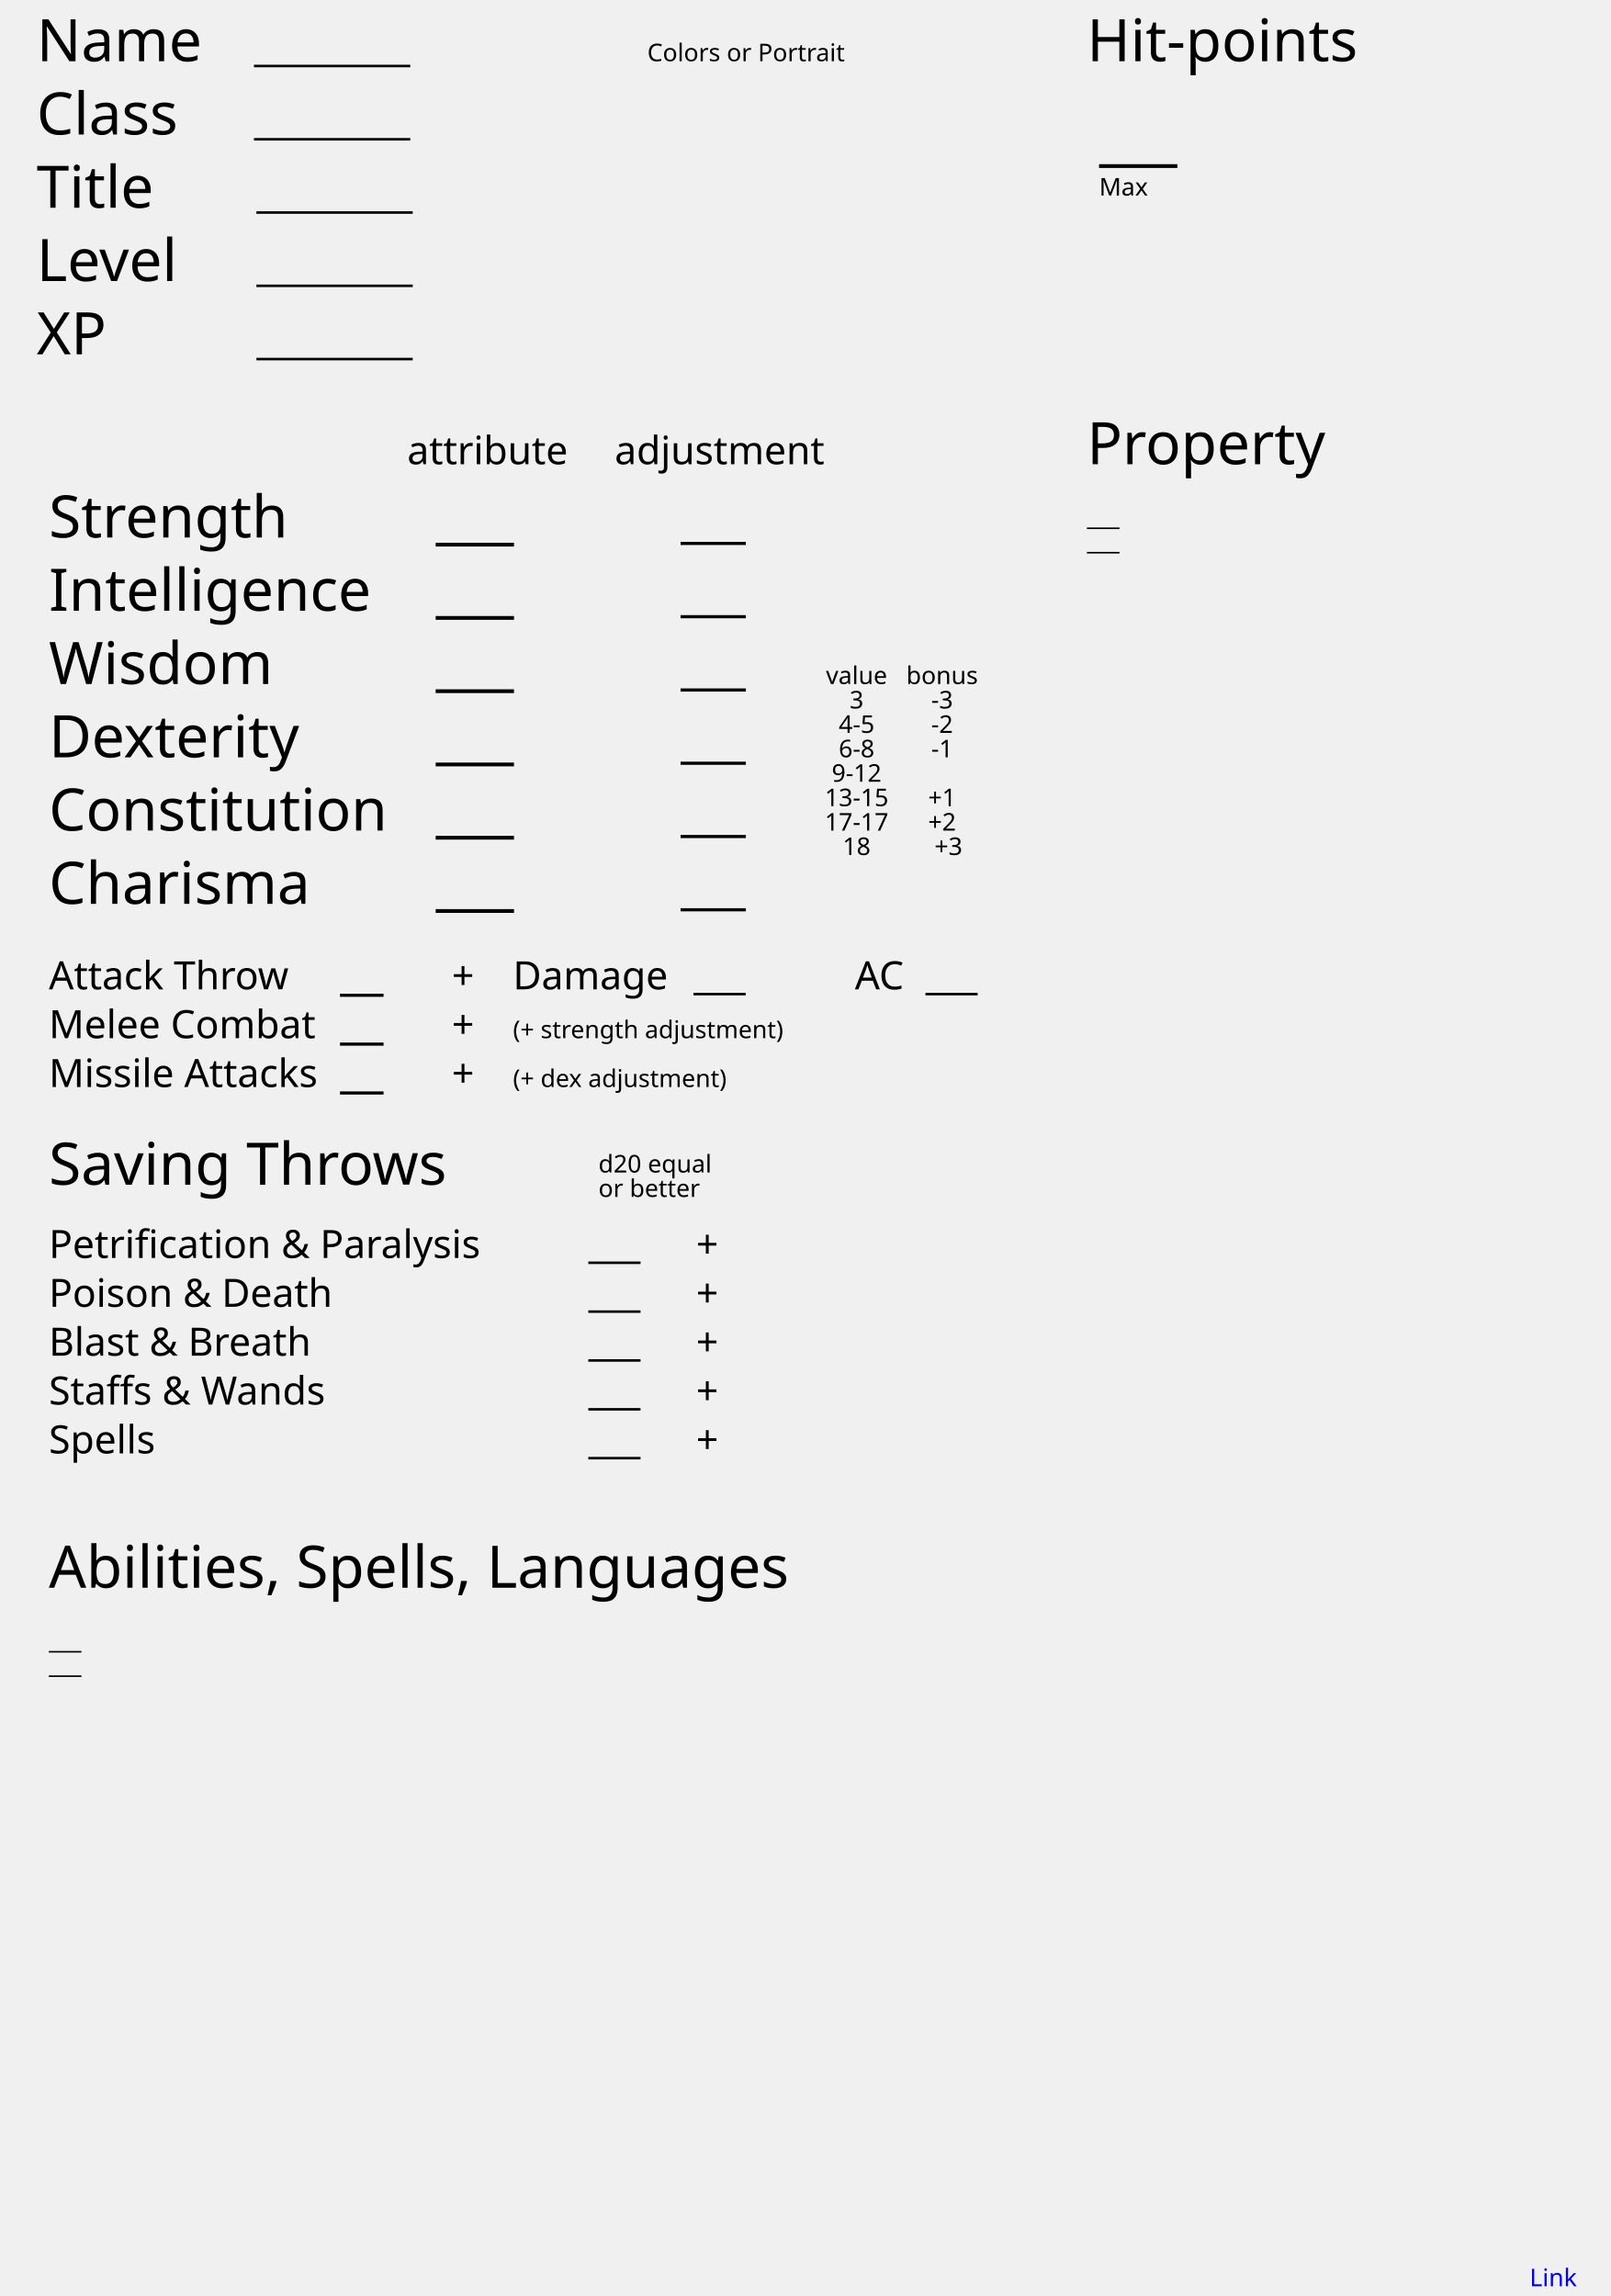
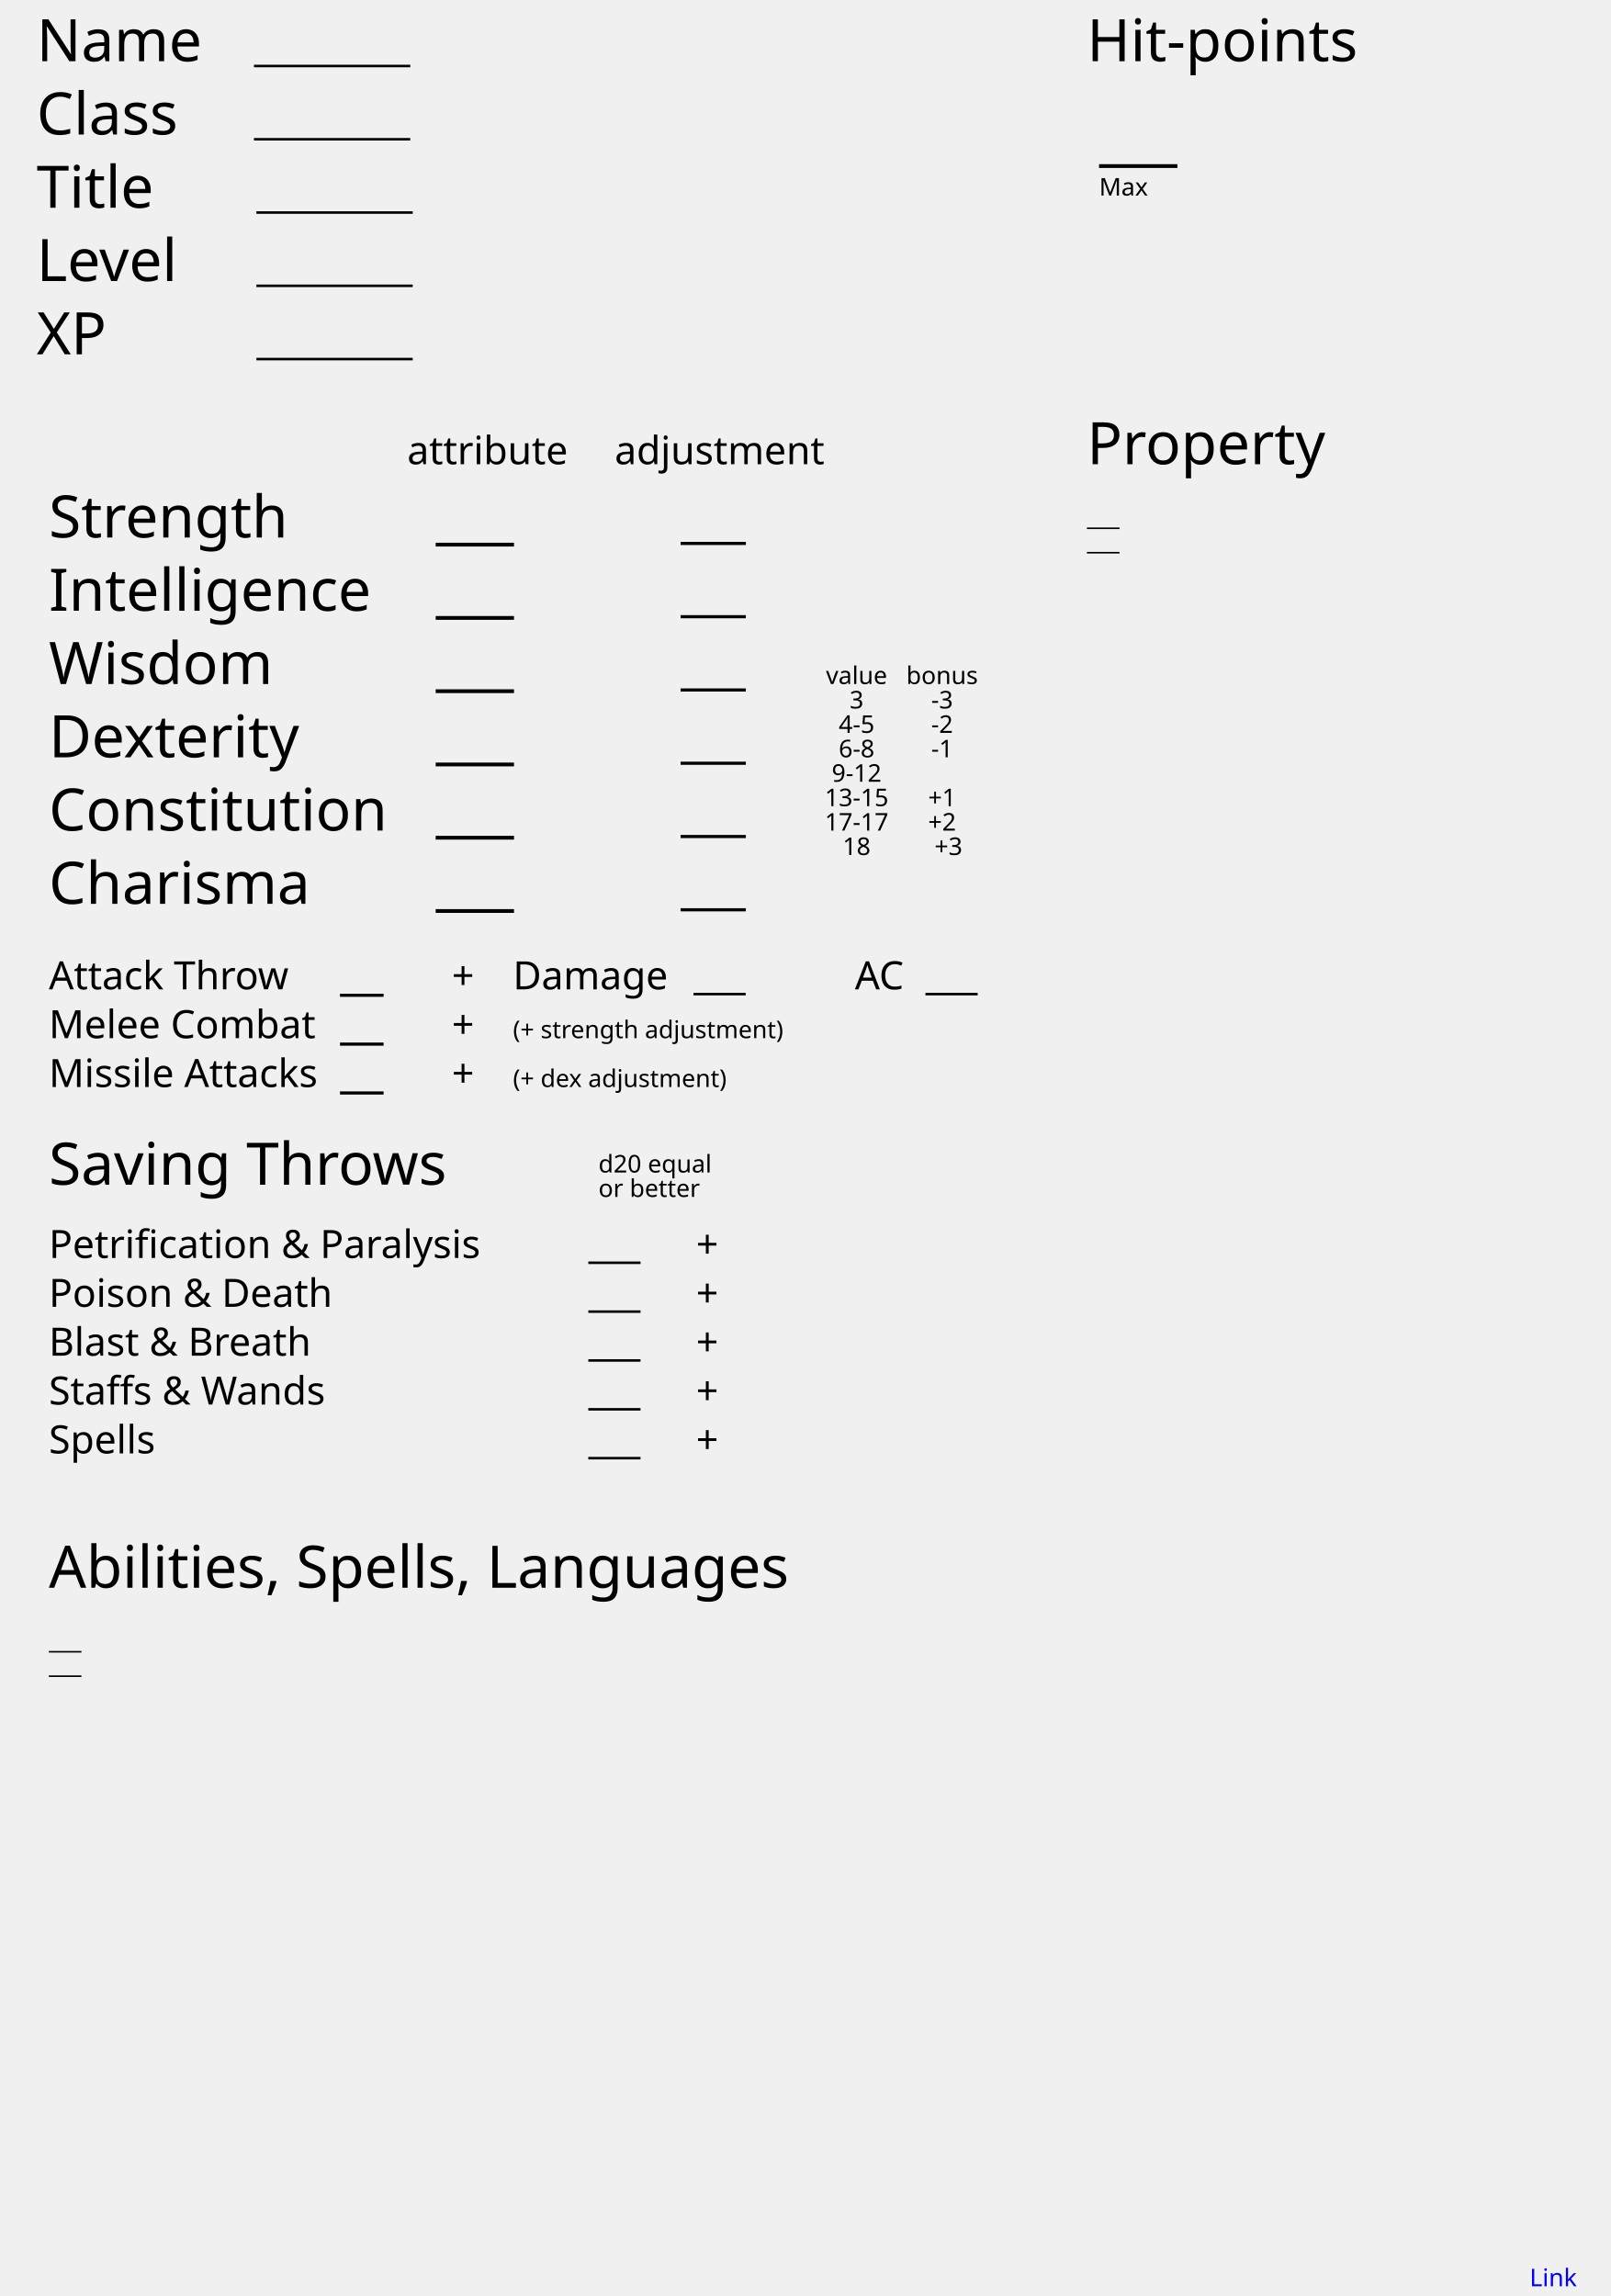
<svg xmlns="http://www.w3.org/2000/svg" xmlns:xlink="http://www.w3.org/1999/xlink" width="659.333" height="940.067" id="svg2" version="1.1">
  <style type="text/css" id="style3313">
      @media print {
        #link {
          display: none;
        }
      }
      @media screen {
        a {
          fill: #0000ff;
        }
        svg {
          background: #ffffff;
        }
      }
      @font-face {
          font-family: 'Purisa';
          src: url('/Purisa.eot'); /* For IE */
          src: local('Purisa'),
               url('/Purisa.ttf') format('truetype');
      }
  </style>
  <defs id="defs4">
    <marker orient="auto" refY="0" refX="0" id="EmptyTriangleOutL" style="overflow:visible">
      <path id="path15870" d="m 5.77,0 -8.65,5 0,-10 8.65,5 z" style="fill:#ffffff;fill-rule:evenodd;stroke:#000000;stroke-width:1pt" transform="matrix(0.8,0,0,0.8,-4.8,0)" />
    </marker>
    <marker orient="auto" refY="0" refX="0" id="TriangleOutM" style="overflow:visible">
      <path id="path15855" d="m 5.77,0 -8.65,5 0,-10 8.65,5 z" style="fill-rule:evenodd;stroke:#000000;stroke-width:1pt" transform="scale(0.4,0.4)" />
    </marker>
    <marker orient="auto" refY="0" refX="0" id="Arrow2Mend" style="overflow:visible">
      <path id="path15737" style="fill-rule:evenodd;stroke-width:0.625;stroke-linejoin:round" d="M 8.719,4.034 -2.207,0.016 8.719,-4.002 c -1.745,2.372 -1.735,5.617 -6e-7,8.035 z" transform="scale(-0.6,-0.6)" />
    </marker>
    <marker orient="auto" refY="0" refX="0" id="Arrow1Lstart" style="overflow:visible">
      <path id="path15710" d="M 0,0 5,-5 -12.5,0 5,5 0,0 z" style="fill-rule:evenodd;stroke:#000000;stroke-width:1pt" transform="matrix(0.8,0,0,0.8,10,0)" />
    </marker>
    <marker orient="auto" refY="0" refX="0" id="Arrow1Lend" style="overflow:visible">
      <path id="path15713" d="M 0,0 5,-5 -12.5,0 5,5 0,0 z" style="fill-rule:evenodd;stroke:#000000;stroke-width:1pt" transform="matrix(-0.8,0,0,-0.8,-10,0)" />
    </marker>
    <clipPath id="clipPath3102" clipPathUnits="userSpaceOnUse">
      <path id="path3104" clip-rule="evenodd" d="m 0,0.1 595.3,0 0,841.9 L 0,842 0,0.1 z" />
    </clipPath>
    <marker orient="auto" refY="0" refX="0" id="EmptyTriangleOutL-8" style="overflow:visible">
      <path id="path15870-7" d="m 5.77,0 -8.65,5 0,-10 8.65,5 z" style="fill:#ffffff;fill-rule:evenodd;stroke:#000000;stroke-width:1pt" transform="matrix(0.8,0,0,0.8,-4.8,0)" />
    </marker>
    <marker orient="auto" refY="0" refX="0" id="EmptyTriangleOutL-6" style="overflow:visible">
      <path id="path15870-6" d="m 5.77,0 -8.65,5 0,-10 8.65,5 z" style="fill:#ffffff;fill-rule:evenodd;stroke:#000000;stroke-width:1pt" transform="matrix(0.8,0,0,0.8,-4.8,0)" />
    </marker>
    <marker orient="auto" refY="0" refX="0" id="EmptyTriangleOutL-0" style="overflow:visible">
      <path id="path15870-8" d="m 5.77,0 -8.65,5 0,-10 8.65,5 z" style="fill:#ffffff;fill-rule:evenodd;stroke:#000000;stroke-width:1pt" transform="matrix(0.8,0,0,0.8,-4.8,0)" />
    </marker>
    <marker orient="auto" refY="0" refX="0" id="EmptyTriangleOutL-3" style="overflow:visible">
      <path id="path15870-5" d="m 5.77,0 -8.65,5 0,-10 8.65,5 z" style="fill:#ffffff;fill-rule:evenodd;stroke:#000000;stroke-width:1pt" transform="matrix(0.8,0,0,0.8,-4.8,0)" />
    </marker>
    <marker orient="auto" refY="0" refX="0" id="EmptyTriangleOutL-7" style="overflow:visible">
      <path id="path15870-1" d="m 5.77,0 -8.65,5 0,-10 8.65,5 z" style="fill:#ffffff;fill-rule:evenodd;stroke:#000000;stroke-width:1pt" transform="matrix(0.8,0,0,0.8,-4.8,0)" />
    </marker>
    <marker orient="auto" refY="0" refX="0" id="marker4566" style="overflow:visible">
      <path id="path4568" d="m 5.77,0 -8.65,5 0,-10 8.65,5 z" style="fill:#ffffff;fill-rule:evenodd;stroke:#000000;stroke-width:1pt" transform="matrix(0.8,0,0,0.8,-4.8,0)" />
    </marker>
    <marker orient="auto" refY="0" refX="0" id="marker4570" style="overflow:visible">
      <path id="path4572" d="m 5.77,0 -8.65,5 0,-10 8.65,5 z" style="fill:#ffffff;fill-rule:evenodd;stroke:#000000;stroke-width:1pt" transform="matrix(0.8,0,0,0.8,-4.8,0)" />
    </marker>
  </defs>
  <g id="layer1" transform="translate(-16.9758,-18.29888)">
    <text id="text3996" x="90" y="422.362" style="font-size:15px">
      <tspan id="tspan3998" y="422.362" x="90" style="font-size:25px;font-variant:normal;font-weight:normal;writing-mode:lr-tb;fill:#000000;fill-opacity:1;fill-rule:nonzero;stroke:none;font-family:Lucida;-inkscape-font-specification:LucidaGrande" />
    </text>
    <text xml:space="preserve" style="font-size:24px;font-style:normal;font-variant:normal;font-weight:300;font-stretch:normal;text-align:start;line-height:100%;letter-spacing:0px;word-spacing:0px;writing-mode:lr-tb;text-anchor:start;fill:#000000;fill-opacity:1;stroke:none;font-family:Purisa;-inkscape-font-specification:Purisa Light" x="31.976" y="43.365" id="text14110">
      <tspan x="31.976" y="43.365" id="tspan14118">Name</tspan>
    </text>
    <flowRoot xml:space="preserve" id="flowRoot14120" style="font-size:24px;font-style:normal;font-variant:normal;font-weight:300;font-stretch:normal;text-align:start;line-height:100%;letter-spacing:0px;word-spacing:0px;writing-mode:lr-tb;text-anchor:start;fill:#000000;fill-opacity:1;stroke:none;font-family:Purisa;-inkscape-font-specification:Purisa Light">
      <flowRegion id="flowRegion14122">
        <rect id="rect14124" width="138.391" height="46.467" x="34.345" y="124.032" />
      </flowRegion>
      <flowPara id="flowPara14126" />
    </flowRoot>
    <text xml:space="preserve" style="font-size:16px;font-style:normal;font-variant:normal;font-weight:300;font-stretch:normal;text-align:start;line-height:100%;letter-spacing:0px;word-spacing:0px;writing-mode:lr-tb;text-anchor:start;fill:#000000;fill-opacity:1;stroke:none;font-family:Purisa;-inkscape-font-specification:Purisa Light" x="226.976" y="423.365" id="text14128">
      <tspan id="tspan14130" x="226.976" y="423.365">Damage</tspan>
    </text>
    <text xml:space="preserve" style="font-size:24px;font-style:normal;font-variant:normal;font-weight:300;font-stretch:normal;text-align:start;line-height:100%;letter-spacing:0px;word-spacing:0px;writing-mode:lr-tb;text-anchor:start;fill:#000000;fill-opacity:1;stroke:none;font-family:Purisa;-inkscape-font-specification:Purisa Light" x="31.976" y="163.365" id="text14140">
      <tspan id="tspan14142" x="31.976" y="163.365">XP</tspan>
    </text>
    <text xml:space="preserve" style="font-size:24px;font-style:normal;font-variant:normal;font-weight:300;font-stretch:normal;text-align:start;line-height:100%;letter-spacing:0px;word-spacing:0px;writing-mode:lr-tb;text-anchor:start;fill:#000000;fill-opacity:1;stroke:none;font-family:Purisa;-inkscape-font-specification:Purisa Light" x="31.976" y="133.365" id="text14144">
      <tspan id="tspan14146" x="31.976" y="133.365">Level</tspan>
    </text>
    <text xml:space="preserve" style="font-size:24px;font-style:normal;font-variant:normal;font-weight:300;font-stretch:normal;text-align:start;line-height:100%;letter-spacing:0px;word-spacing:0px;writing-mode:lr-tb;text-anchor:start;fill:#000000;fill-opacity:1;stroke:none;font-family:Purisa;-inkscape-font-specification:Purisa Light" x="31.976" y="73.365" id="text14148">
      <tspan id="tspan14150" x="31.976" y="73.365">Class</tspan>
    </text>
    <text xml:space="preserve" style="font-size:24px;font-style:normal;font-variant:normal;font-weight:300;font-stretch:normal;text-align:start;line-height:100%;letter-spacing:0px;word-spacing:0px;writing-mode:lr-tb;text-anchor:start;fill:#000000;fill-opacity:1;stroke:none;font-family:Purisa;-inkscape-font-specification:Purisa Light" x="461.976" y="43.365" id="text14159">
      <tspan id="tspan14161" x="461.976" y="43.365">Hit-points</tspan>
    </text>
    <text xml:space="preserve" style="font-size:24px;font-style:normal;font-variant:normal;font-weight:300;font-stretch:normal;text-align:start;line-height:100%;letter-spacing:0px;word-spacing:0px;writing-mode:lr-tb;text-anchor:start;fill:#000000;fill-opacity:1;stroke:none;font-family:Purisa;-inkscape-font-specification:Purisa Light" x="461.976" y="208.365" id="text14952">
      <tspan id="tspan14954" x="461.976" y="208.365">Property</tspan>
    </text>
    <text xml:space="preserve" style="font-size:24px;font-style:normal;font-variant:normal;font-weight:300;font-stretch:normal;text-align:start;line-height:100%;letter-spacing:0px;word-spacing:0px;writing-mode:lr-tb;text-anchor:start;fill:#000000;fill-opacity:1;stroke:none;font-family:Purisa;-inkscape-font-specification:Purisa Light" x="288.904" y="217.976" id="text14978">
      <tspan id="tspan14980" x="288.904" y="217.976" />
    </text>
    <text xml:space="preserve" style="font-size:24px;font-style:normal;font-variant:normal;font-weight:300;font-stretch:normal;text-align:start;line-height:100%;letter-spacing:0px;word-spacing:0px;writing-mode:lr-tb;text-anchor:start;fill:#000000;fill-opacity:1;stroke:none;font-family:Purisa;-inkscape-font-specification:Purisa Light" x="36.976" y="238.365" id="text14984">
      <tspan id="tspan14986" x="36.976" y="238.365">Strength</tspan>
    </text>
    <text xml:space="preserve" style="font-size:24px;font-style:normal;font-variant:normal;font-weight:300;font-stretch:normal;text-align:start;line-height:100%;letter-spacing:0px;word-spacing:0px;writing-mode:lr-tb;text-anchor:start;fill:#000000;fill-opacity:1;stroke:none;font-family:Purisa;-inkscape-font-specification:Purisa Light" x="36.976" y="328.365" id="text14988">
      <tspan id="tspan14990" x="36.976" y="328.365">Dexterity</tspan>
    </text>
    <text xml:space="preserve" style="font-size:24px;font-style:normal;font-variant:normal;font-weight:300;font-stretch:normal;text-align:start;line-height:100%;letter-spacing:0px;word-spacing:0px;writing-mode:lr-tb;text-anchor:start;fill:#000000;fill-opacity:1;stroke:none;font-family:Purisa;-inkscape-font-specification:Purisa Light" x="36.976" y="358.365" id="text14992">
      <tspan id="tspan14994" x="36.976" y="358.365">Constitution</tspan>
    </text>
    <text xml:space="preserve" style="font-size:24px;font-style:normal;font-variant:normal;font-weight:300;font-stretch:normal;text-align:start;line-height:100%;letter-spacing:0px;word-spacing:0px;writing-mode:lr-tb;text-anchor:start;fill:#000000;fill-opacity:1;stroke:none;font-family:Purisa;-inkscape-font-specification:Purisa Light" x="36.976" y="268.365" id="text14996">
      <tspan id="tspan14998" x="36.976" y="268.365">Intelligence</tspan>
    </text>
    <text xml:space="preserve" style="font-size:24px;font-style:normal;font-variant:normal;font-weight:300;font-stretch:normal;text-align:start;line-height:100%;letter-spacing:0px;word-spacing:0px;writing-mode:lr-tb;text-anchor:start;fill:#000000;fill-opacity:1;stroke:none;font-family:Purisa;-inkscape-font-specification:Purisa Light" x="36.976" y="298.365" id="text15000">
      <tspan id="tspan15002" x="36.976" y="298.365">Wisdom</tspan>
    </text>
    <text xml:space="preserve" style="font-size:24px;font-style:normal;font-variant:normal;font-weight:300;font-stretch:normal;text-align:start;line-height:100%;letter-spacing:0px;word-spacing:0px;writing-mode:lr-tb;text-anchor:start;fill:#000000;fill-opacity:1;stroke:none;font-family:Purisa;-inkscape-font-specification:Purisa Light" x="36.976" y="388.365" id="text15004">
      <tspan id="tspan15006" x="36.976" y="388.365">Charisma</tspan>
    </text>
    <text xml:space="preserve" style="font-size:16px;font-style:normal;font-variant:normal;font-weight:300;font-stretch:normal;text-align:center;line-height:100%;letter-spacing:0px;word-spacing:0px;writing-mode:lr-tb;text-anchor:middle;fill:#000000;fill-opacity:1;stroke:none;font-family:Purisa;-inkscape-font-specification:Purisa Light" x="226.976" y="208.365" id="text15016">
      <tspan id="tspan15018" x="226.976" y="208.365">attribute</tspan>
    </text>
    <text xml:space="preserve" style="font-size:16px;font-style:normal;font-variant:normal;font-weight:300;font-stretch:normal;text-align:center;line-height:100%;letter-spacing:0px;word-spacing:0px;writing-mode:lr-tb;text-anchor:middle;fill:#000000;fill-opacity:1;stroke:none;font-family:Purisa;-inkscape-font-specification:Purisa Light" x="321.976" y="208.365" id="text15020">
      <tspan id="tspan15022" x="321.976" y="208.365">adjustment</tspan>
    </text>
    <text xml:space="preserve" style="font-size:24px;font-style:normal;font-variant:normal;font-weight:300;font-stretch:normal;text-align:start;line-height:100%;letter-spacing:0px;word-spacing:0px;writing-mode:lr-tb;text-anchor:start;fill:#000000;fill-opacity:1;stroke:none;font-family:Purisa;-inkscape-font-specification:Purisa Light" x="316.429" y="575.934" id="text15257">
      <tspan id="tspan15259" x="316.429" y="575.934" />
    </text>
    <text xml:space="preserve" style="font-size:24px;font-style:normal;font-variant:normal;font-weight:300;font-stretch:normal;text-align:start;line-height:100%;letter-spacing:0px;word-spacing:0px;writing-mode:lr-tb;text-anchor:start;fill:#000000;fill-opacity:1;stroke:none;font-family:Purisa;-inkscape-font-specification:Purisa Light" x="36.976" y="668.365" id="text15279">
      <tspan id="tspan15281" x="36.976" y="668.365">Abilities, Spells, Languages</tspan>
    </text>
    <text xml:space="preserve" style="font-size:24px;font-style:normal;font-variant:normal;font-weight:300;font-stretch:normal;text-align:start;line-height:100%;letter-spacing:0px;word-spacing:0px;writing-mode:lr-tb;text-anchor:start;fill:#000000;fill-opacity:1;stroke:none;font-family:Purisa;-inkscape-font-specification:Purisa Light" x="330" y="42.362" id="text15337">
      <tspan id="tspan15339" x="330" y="42.362" />
-     </text>
-     <text xml:space="preserve" style="font-size:10px;font-style:normal;font-variant:normal;font-weight:300;font-stretch:normal;text-align:start;line-height:100%;letter-spacing:0px;word-spacing:0px;writing-mode:lr-tb;text-anchor:start;fill:#000000;fill-opacity:1;stroke:none;font-family:Purisa;-inkscape-font-specification:Purisa Light" x="281.976" y="43.365" id="text14974-5-7">
-       <tspan x="281.976" y="43.365" id="tspan14982-1-8">Colors or Portrait</tspan>
    </text>
    <text xml:space="preserve" style="font-size:24px;font-style:normal;font-variant:normal;font-weight:300;font-stretch:normal;text-align:start;line-height:100%;letter-spacing:0px;word-spacing:0px;writing-mode:lr-tb;text-anchor:start;fill:#000000;fill-opacity:1;stroke:none;font-family:Purisa;-inkscape-font-specification:Purisa Light" x="36.976" y="503.365" id="text15370">
      <tspan id="tspan15372" x="36.976" y="503.365">Saving Throws</tspan>
    </text>
    <text xml:space="preserve" style="font-size:16px;font-style:normal;font-variant:normal;font-weight:300;font-stretch:normal;text-align:start;line-height:100%;letter-spacing:0px;word-spacing:0px;writing-mode:lr-tb;text-anchor:start;fill:#000000;fill-opacity:1;stroke:none;font-family:Purisa;-inkscape-font-specification:Purisa Light" x="36.986" y="573.365" id="text15374">
      <tspan id="tspan15376" x="36.986" y="573.365">Blast &amp; Breath</tspan>
    </text>
    <text xml:space="preserve" style="font-size:16px;font-style:normal;font-variant:normal;font-weight:300;font-stretch:normal;text-align:start;line-height:100%;letter-spacing:0px;word-spacing:0px;writing-mode:lr-tb;text-anchor:start;fill:#000000;fill-opacity:1;stroke:none;font-family:Purisa;-inkscape-font-specification:Purisa Light" x="36.986" y="533.365" id="text15378">
      <tspan id="tspan15380" x="36.986" y="533.365">Petrification &amp; Paralysis</tspan>
    </text>
    <text xml:space="preserve" style="font-size:24px;font-style:normal;font-variant:normal;font-weight:300;font-stretch:normal;text-align:start;line-height:100%;letter-spacing:0px;word-spacing:0px;writing-mode:lr-tb;text-anchor:start;fill:#000000;fill-opacity:1;stroke:none;font-family:Purisa;-inkscape-font-specification:Purisa Light" x="80.812" y="692.748" id="text15382">
      <tspan id="tspan15384" x="80.812" y="692.748" />
    </text>
    <text xml:space="preserve" style="font-size:16px;font-style:normal;font-variant:normal;font-weight:300;font-stretch:normal;text-align:start;line-height:100%;letter-spacing:0px;word-spacing:0px;writing-mode:lr-tb;text-anchor:start;fill:#000000;fill-opacity:1;stroke:none;font-family:Purisa;-inkscape-font-specification:Purisa Light" x="36.986" y="553.365" id="text15378-8">
      <tspan id="tspan15380-7" x="36.986" y="553.365">Poison &amp; Death</tspan>
    </text>
    <text xml:space="preserve" style="font-size:16px;font-style:normal;font-variant:normal;font-weight:300;font-stretch:normal;text-align:start;line-height:100%;letter-spacing:0px;word-spacing:0px;writing-mode:lr-tb;text-anchor:start;fill:#000000;fill-opacity:1;stroke:none;font-family:Purisa;-inkscape-font-specification:Purisa Light" x="36.976" y="593.365" id="text15378-5">
      <tspan id="tspan15380-9" x="36.976" y="593.365">Staffs &amp; Wands</tspan>
    </text>
    <text xml:space="preserve" style="font-size:16px;font-style:normal;font-variant:normal;font-weight:300;font-stretch:normal;text-align:start;line-height:100%;letter-spacing:0px;word-spacing:0px;writing-mode:lr-tb;text-anchor:start;fill:#000000;fill-opacity:1;stroke:none;font-family:Purisa;-inkscape-font-specification:Purisa Light" x="36.976" y="613.365" id="text15378-6">
      <tspan id="tspan15380-0" x="36.976" y="613.365">Spells</tspan>
    </text>
    <text xml:space="preserve" style="font-size:10px;font-style:normal;font-variant:normal;font-weight:300;font-stretch:normal;text-align:start;line-height:100%;letter-spacing:0px;word-spacing:0px;writing-mode:lr-tb;text-anchor:start;fill:#000000;fill-opacity:1;stroke:none;font-family:Purisa;-inkscape-font-specification:Purisa Light" x="226.976" y="463.365" id="text15467-8-5">
      <tspan x="226.976" y="463.365" id="tspan15496-4">(+ dex adjustment)</tspan>
    </text>
    <text xml:space="preserve" style="font-size:24px;font-style:normal;font-variant:normal;font-weight:300;font-stretch:normal;text-align:start;line-height:100%;letter-spacing:0px;word-spacing:0px;writing-mode:lr-tb;text-anchor:start;fill:#000000;fill-opacity:1;stroke:none;font-family:Purisa;-inkscape-font-specification:Purisa Light" x="199" y="480.362" id="text3212">
      <tspan id="tspan3214" x="199" y="480.362" />
    </text>
    <text xml:space="preserve" style="font-size:16px;font-style:normal;font-variant:normal;font-weight:300;font-stretch:normal;text-align:start;line-height:100%;letter-spacing:0px;word-spacing:0px;writing-mode:lr-tb;text-anchor:start;fill:#000000;fill-opacity:1;stroke:none;font-family:Purisa;-inkscape-font-specification:Purisa Light" x="36.976" y="443.365" id="text15467-7">
      <tspan id="tspan15469-9" x="36.976" y="443.365">Melee Combat</tspan>
    </text>
    <text xml:space="preserve" style="font-size:16px;font-style:normal;font-variant:normal;font-weight:300;font-stretch:normal;text-align:start;line-height:100%;letter-spacing:0px;word-spacing:0px;writing-mode:lr-tb;text-anchor:start;fill:#000000;fill-opacity:1;stroke:none;font-family:Purisa;-inkscape-font-specification:Purisa Light" x="36.976" y="463.365" id="text15467-7-2">
      <tspan id="tspan15469-9-2" x="36.976" y="463.365">Missile Attacks</tspan>
    </text>
    <text xml:space="preserve" style="font-size:10px;font-style:normal;font-variant:normal;font-weight:300;font-stretch:normal;text-align:start;line-height:100%;letter-spacing:0px;word-spacing:0px;writing-mode:lr-tb;text-anchor:start;fill:#000000;fill-opacity:1;stroke:none;font-family:Purisa;-inkscape-font-specification:Purisa Light" x="226.976" y="443.365" id="text15467-8-5-6">
      <tspan x="226.976" y="443.365" id="tspan15496-4-5">(+ strength adjustment)</tspan>
    </text>
    <text xml:space="preserve" style="font-size:10px;font-style:normal;font-variant:normal;font-weight:300;font-stretch:normal;text-align:start;line-height:100%;letter-spacing:0px;word-spacing:0px;writing-mode:lr-tb;text-anchor:start;fill:#000000;fill-opacity:1;stroke:none;font-family:Purisa;-inkscape-font-specification:Purisa Light" x="261.986" y="498.365" id="text15467-8-5-4">
      <tspan x="261.986" y="498.365" id="tspan15496-4-7">d20 equal</tspan>
      <tspan x="261.986" y="508.365" id="tspan3296">or better</tspan>
    </text>
    <text xml:space="preserve" style="font-size:10px;font-style:normal;font-variant:normal;font-weight:300;font-stretch:normal;text-align:start;line-height:100%;letter-spacing:0px;word-spacing:0px;writing-mode:lr-tb;text-anchor:start;fill:#000000;fill-opacity:1;stroke:none;font-family:Purisa;-inkscape-font-specification:Purisa Light" x="466.976" y="98.365" id="text14974-5-2">
      <tspan x="466.976" y="98.365" id="tspan14982-1-6">Max</tspan>
    </text>
    <text id="name" y="43.365" x="120.976" style="font-size:16px;font-style:normal;font-variant:normal;font-weight:300;font-stretch:normal;text-align:start;line-height:100%;letter-spacing:0px;word-spacing:0px;writing-mode:lr;text-anchor:start;fill:#000000;fill-opacity:1;stroke:none;font-family:Purisa;-inkscape-font-specification:Purisa Light" xml:space="preserve">
      <tspan id="tspan3507" y="43.365" x="120.976">_________</tspan>
    </text>
    <text xml:space="preserve" style="font-size:16px;font-style:normal;font-variant:normal;font-weight:300;font-stretch:normal;text-align:start;line-height:100%;letter-spacing:0px;word-spacing:0px;writing-mode:lr;text-anchor:start;fill:#000000;fill-opacity:1;stroke:none;font-family:Purisa;-inkscape-font-specification:Purisa Light" x="120.976" y="73.365" id="class">
      <tspan x="120.976" y="73.365" id="tspan3511">_________</tspan>
    </text>
    <text id="level" y="133.365" x="121.976" style="font-size:16px;font-style:normal;font-variant:normal;font-weight:300;font-stretch:normal;text-align:start;line-height:100%;letter-spacing:0px;word-spacing:0px;writing-mode:lr;text-anchor:start;fill:#000000;fill-opacity:1;stroke:none;font-family:Purisa;-inkscape-font-specification:Purisa Light" xml:space="preserve">
      <tspan id="tspan3515" y="133.365" x="121.976">_________</tspan>
    </text>
    <text xml:space="preserve" style="font-size:16px;font-style:normal;font-variant:normal;font-weight:300;font-stretch:normal;text-align:start;line-height:100%;letter-spacing:0px;word-spacing:0px;writing-mode:lr;text-anchor:start;fill:#000000;fill-opacity:1;stroke:none;font-family:Purisa;-inkscape-font-specification:Purisa Light" x="121.976" y="163.365" id="xp">
      <tspan x="121.976" y="163.365" id="tspan3531">_________</tspan>
    </text>
    <text id="damage" y="423.365" x="321.976" style="font-size:16px;font-style:normal;font-variant:normal;font-weight:300;font-stretch:normal;text-align:center;line-height:100%;letter-spacing:0px;word-spacing:0px;writing-mode:lr-tb;text-anchor:middle;fill:#000000;fill-opacity:1;stroke:none;font-family:Purisa;-inkscape-font-specification:Purisa Light" xml:space="preserve">
      <tspan id="tspan3535" y="423.365" x="321.976">___</tspan>
    </text>
    <text xml:space="preserve" style="font-size:24px;font-style:normal;font-variant:normal;font-weight:300;font-stretch:normal;text-align:start;line-height:100%;letter-spacing:0px;word-spacing:0px;writing-mode:lr-tb;text-anchor:start;fill:#000000;fill-opacity:1;stroke:none;font-family:Purisa;-inkscape-font-specification:Purisa Light" x="466.986" y="83.365" id="hp">
      <tspan x="466.986" y="83.365" id="tspan3539">___</tspan>
    </text>
    <text xml:space="preserve" style="font-size:24px;font-style:normal;font-variant:normal;font-weight:300;font-stretch:normal;text-align:center;line-height:100%;letter-spacing:0px;word-spacing:0px;writing-mode:lr-tb;text-anchor:middle;fill:#000000;fill-opacity:1;stroke:none;font-family:Purisa;-inkscape-font-specification:Purisa Light" x="226.976" y="238.365" id="str">
      <tspan x="226.976" y="238.365" id="tspan3539-5">___</tspan>
    </text>
    <text xml:space="preserve" style="font-size:20px;font-style:normal;font-variant:normal;font-weight:300;font-stretch:normal;text-align:center;line-height:100%;letter-spacing:0px;word-spacing:0px;writing-mode:lr-tb;text-anchor:middle;fill:#000000;fill-opacity:1;stroke:none;font-family:Purisa;-inkscape-font-specification:Purisa Light" x="321.976" y="238.365" id="str-bonus">
      <tspan x="321.976" y="238.365" id="tspan3539-54">___</tspan>
    </text>
    <text xml:space="preserve" style="font-size:24px;font-style:normal;font-variant:normal;font-weight:300;font-stretch:normal;text-align:center;line-height:100%;letter-spacing:0px;word-spacing:0px;writing-mode:lr-tb;text-anchor:middle;fill:#000000;fill-opacity:1;stroke:none;font-family:Purisa;-inkscape-font-specification:Purisa Light" x="226.976" y="328.366" id="dex">
      <tspan x="226.976" y="328.366" id="tspan3539-7">___</tspan>
    </text>
    <text xml:space="preserve" style="font-size:20px;font-style:normal;font-variant:normal;font-weight:300;font-stretch:normal;text-align:center;line-height:100%;letter-spacing:0px;word-spacing:0px;writing-mode:lr-tb;text-anchor:middle;fill:#000000;fill-opacity:1;stroke:none;font-family:Purisa;-inkscape-font-specification:Purisa Light" x="321.976" y="328.366" id="dex-bonus">
      <tspan x="321.976" y="328.366" id="tspan3539-541">___</tspan>
    </text>
    <text xml:space="preserve" style="font-size:24px;font-style:normal;font-variant:normal;font-weight:300;font-stretch:normal;text-align:center;line-height:100%;letter-spacing:0px;word-spacing:0px;writing-mode:lr-tb;text-anchor:middle;fill:#000000;fill-opacity:1;stroke:none;font-family:Purisa;-inkscape-font-specification:Purisa Light" x="226.976" y="358.366" id="con">
      <tspan x="226.976" y="358.366" id="tspan3539-8">___</tspan>
    </text>
    <text xml:space="preserve" style="font-size:20px;font-style:normal;font-variant:normal;font-weight:300;font-stretch:normal;text-align:center;line-height:100%;letter-spacing:0px;word-spacing:0px;writing-mode:lr-tb;text-anchor:middle;fill:#000000;fill-opacity:1;stroke:none;font-family:Purisa;-inkscape-font-specification:Purisa Light" x="321.976" y="358.366" id="con-bonus">
      <tspan x="321.976" y="358.366" id="tspan3539-52">___</tspan>
    </text>
    <text xml:space="preserve" style="font-size:24px;font-style:normal;font-variant:normal;font-weight:300;font-stretch:normal;text-align:center;line-height:100%;letter-spacing:0px;word-spacing:0px;writing-mode:lr-tb;text-anchor:middle;fill:#000000;fill-opacity:1;stroke:none;font-family:Purisa;-inkscape-font-specification:Purisa Light" x="226.976" y="268.366" id="int">
      <tspan x="226.976" y="268.366" id="tspan3539-6">___</tspan>
    </text>
    <text xml:space="preserve" style="font-size:20px;font-style:normal;font-variant:normal;font-weight:300;font-stretch:normal;text-align:center;line-height:100%;letter-spacing:0px;word-spacing:0px;writing-mode:lr-tb;text-anchor:middle;fill:#000000;fill-opacity:1;stroke:none;font-family:Purisa;-inkscape-font-specification:Purisa Light" x="321.976" y="268.366" id="int-bonus">
      <tspan x="321.976" y="268.366" id="tspan3539-84">___</tspan>
    </text>
    <text xml:space="preserve" style="font-size:24px;font-style:normal;font-variant:normal;font-weight:300;font-stretch:normal;text-align:center;line-height:100%;letter-spacing:0px;word-spacing:0px;writing-mode:lr-tb;text-anchor:middle;fill:#000000;fill-opacity:1;stroke:none;font-family:Purisa;-inkscape-font-specification:Purisa Light" x="226.976" y="298.366" id="wis">
      <tspan x="226.976" y="298.366" id="tspan3539-71">___</tspan>
    </text>
    <text xml:space="preserve" style="font-size:20px;font-style:normal;font-variant:normal;font-weight:300;font-stretch:normal;text-align:center;line-height:100%;letter-spacing:0px;word-spacing:0px;writing-mode:lr-tb;text-anchor:middle;fill:#000000;fill-opacity:1;stroke:none;font-family:Purisa;-inkscape-font-specification:Purisa Light" x="321.976" y="298.366" id="wis-bonus">
      <tspan x="321.976" y="298.366" id="tspan3539-87">___</tspan>
    </text>
    <text xml:space="preserve" style="font-size:24px;font-style:normal;font-variant:normal;font-weight:300;font-stretch:normal;text-align:center;line-height:100%;letter-spacing:0px;word-spacing:0px;writing-mode:lr-tb;text-anchor:middle;fill:#000000;fill-opacity:1;stroke:none;font-family:Purisa;-inkscape-font-specification:Purisa Light" x="226.976" y="388.366" id="cha">
      <tspan x="226.976" y="388.366" id="tspan3539-4">___</tspan>
    </text>
    <text xml:space="preserve" style="font-size:20px;font-style:normal;font-variant:normal;font-weight:300;font-stretch:normal;text-align:center;line-height:100%;letter-spacing:0px;word-spacing:0px;writing-mode:lr-tb;text-anchor:middle;fill:#000000;fill-opacity:1;stroke:none;font-family:Purisa;-inkscape-font-specification:Purisa Light" x="321.976" y="388.366" id="cha-bonus">
      <tspan x="321.976" y="388.366" id="tspan3539-9">___</tspan>
    </text>
    <text xml:space="preserve" style="font-size:16px;font-style:normal;font-variant:normal;font-weight:300;font-stretch:normal;text-align:end;line-height:100%;letter-spacing:0px;word-spacing:0px;writing-mode:lr-tb;text-anchor:end;fill:#000000;fill-opacity:1;stroke:none;font-family:Purisa;-inkscape-font-specification:Purisa Light" x="299.976" y="573.365" id="breath">
      <tspan x="299.976" y="573.365" id="tspan3539-55-3">___</tspan>
    </text>
    <text xml:space="preserve" style="font-size:16px;font-style:normal;font-variant:normal;font-weight:300;font-stretch:normal;text-align:end;line-height:100%;letter-spacing:0px;word-spacing:0px;writing-mode:lr-tb;text-anchor:end;fill:#000000;fill-opacity:1;stroke:none;font-family:Purisa;-inkscape-font-specification:Purisa Light" x="299.976" y="533.365" id="petrify">
      <tspan x="299.976" y="533.365" id="tspan3539-55-4">___</tspan>
    </text>
    <text xml:space="preserve" style="font-size:16px;font-style:normal;font-variant:normal;font-weight:300;font-stretch:normal;text-align:end;line-height:100%;letter-spacing:0px;word-spacing:0px;writing-mode:lr-tb;text-anchor:end;fill:#000000;fill-opacity:1;stroke:none;font-family:Purisa;-inkscape-font-specification:Purisa Light" x="299.976" y="553.365" id="poison">
      <tspan x="299.976" y="553.365" id="tspan3539-55-5">___</tspan>
    </text>
    <text xml:space="preserve" style="font-size:16px;font-style:normal;font-variant:normal;font-weight:300;font-stretch:normal;text-align:end;line-height:100%;letter-spacing:0px;word-spacing:0px;writing-mode:lr-tb;text-anchor:end;fill:#000000;fill-opacity:1;stroke:none;font-family:Purisa;-inkscape-font-specification:Purisa Light" x="299.966" y="593.365" id="wands">
      <tspan x="299.966" y="593.365" id="tspan3539-55-42">___</tspan>
    </text>
    <text xml:space="preserve" style="font-size:16px;font-style:normal;font-variant:normal;font-weight:300;font-stretch:normal;text-align:end;line-height:100%;letter-spacing:0px;word-spacing:0px;writing-mode:lr-tb;text-anchor:end;fill:#000000;fill-opacity:1;stroke:none;font-family:Purisa;-inkscape-font-specification:Purisa Light" x="299.966" y="613.365" id="spells">
      <tspan x="299.966" y="613.365" id="tspan3539-55-9">___</tspan>
    </text>
    <text xml:space="preserve" style="font-size:20px;font-style:normal;font-variant:normal;font-weight:300;font-stretch:normal;text-align:end;line-height:100%;letter-spacing:0px;word-spacing:0px;writing-mode:lr-tb;text-anchor:end;fill:#000000;fill-opacity:1;stroke:none;font-family:Purisa;-inkscape-font-specification:Purisa Light" x="199.976" y="463.365" id="missile">
      <tspan x="199.976" y="463.365" id="tspan3733">__</tspan>
    </text>
    <text id="melee" y="443.365" x="199.976" style="font-size:20px;font-style:normal;font-variant:normal;font-weight:300;font-stretch:normal;text-align:end;line-height:100%;letter-spacing:0px;word-spacing:0px;writing-mode:lr-tb;text-anchor:end;fill:#000000;fill-opacity:1;stroke:none;font-family:Purisa;-inkscape-font-specification:Purisa Light" xml:space="preserve">
      <tspan id="tspan3737" y="443.365" x="199.976">__</tspan>
    </text>
    <text id="property" y="233.365" x="461.976" style="font-size:10px;font-style:normal;font-variant:normal;font-weight:300;font-stretch:normal;text-align:start;line-height:100%;letter-spacing:0px;word-spacing:0px;writing-mode:lr-tb;text-anchor:start;fill:#000000;fill-opacity:1;stroke:none;font-family:Purisa;-inkscape-font-specification:Purisa Light" xml:space="preserve">
      <tspan id="tspan3587" y="233.365" x="461.976">___</tspan>
      <tspan y="243.365" x="461.976" id="tspan3222">___</tspan>
    </text>
    <text xml:space="preserve" style="font-size:10px;font-style:normal;font-variant:normal;font-weight:300;font-stretch:normal;text-align:start;line-height:100%;letter-spacing:0px;word-spacing:0px;writing-mode:lr-tb;text-anchor:start;fill:#000000;fill-opacity:1;stroke:none;font-family:Purisa;-inkscape-font-specification:Purisa Light" x="36.976" y="693.365" id="abilities">
      <tspan x="36.976" y="693.365" id="tspan3591">___</tspan>
      <tspan x="36.976" y="703.365" id="tspan3603">___</tspan>
    </text>
    <a id="link" xlink:href="http://campaignwiki.org/halberdsnhelmets" transform="translate(2,6)">
      <text xml:space="preserve" style="font-size:10px;font-style:normal;font-variant:normal;font-weight:300;font-stretch:normal;text-align:center;line-height:100%;letter-spacing:0px;word-spacing:0px;writing-mode:lr-tb;text-anchor:middle;fill:#0000ff;fill-opacity:1;stroke:none;font-family:Purisa;-inkscape-font-specification:Purisa Light" x="659.986" y="948.365" id="link-text">
        <tspan x="659.986" y="948.365" id="tspan3737-9">Link</tspan>
      </text>
    </a>
    <g id="g4762" transform="translate(-5.000003,-275)">
      <g id="g4547" transform="translate(-10,230)">
        <text xml:space="preserve" style="font-size:10px;font-style:normal;font-variant:normal;font-weight:300;font-stretch:normal;text-align:center;line-height:100%;letter-spacing:0px;word-spacing:0px;writing-mode:lr-tb;text-anchor:middle;fill:#000000;fill-opacity:1;stroke:none;font-family:Purisa;-inkscape-font-specification:Purisa Light" x="396.976" y="343.365" id="text14974-50-9-8">
          <tspan x="396.976" y="343.365" id="tspan15183-0-4">value</tspan>
          <tspan x="396.976" y="353.365" id="tspan4412">3</tspan>
          <tspan x="396.976" y="363.365" id="tspan4414">4-5</tspan>
          <tspan x="396.976" y="373.365" id="tspan4416">6-8</tspan>
          <tspan x="396.976" y="383.365" id="tspan4438">9-12</tspan>
          <tspan x="396.976" y="393.365" id="tspan4418">13-15</tspan>
          <tspan x="396.976" y="403.365" id="tspan4420">17-17</tspan>
          <tspan x="396.976" y="413.365" id="tspan3210-8">18</tspan>
          <tspan id="tspan4767" x="396.976" y="423.365" />
        </text>
        <text xml:space="preserve" style="font-size:10px;font-style:normal;font-variant:normal;font-weight:300;font-stretch:normal;text-align:center;line-height:100%;letter-spacing:0px;word-spacing:0px;writing-mode:lr-tb;text-anchor:middle;fill:#000000;fill-opacity:1;stroke:none;font-family:Purisa;-inkscape-font-specification:Purisa Light" x="431.976" y="343.365" id="text14974-50-9-5-0">
          <tspan x="431.976" y="343.365" id="tspan15183-0-2-4">bonus</tspan>
          <tspan id="tspan4773" x="431.976" y="353.365">-3</tspan>
          <tspan x="431.976" y="363.365" id="tspan4426">-2</tspan>
          <tspan x="431.976" y="373.365" id="tspan4428">-1</tspan>
          <tspan x="431.976" y="383.365" id="tspan4436" />
          <tspan x="431.976" y="393.365" id="tspan4430">+1</tspan>
          <tspan x="431.976" y="403.365" id="tspan4432">+2</tspan>
          <tspan x="431.976" y="413.365" id="tspan4434">+3</tspan>
        </text>
      </g>
      <g id="g4568" transform="translate(-10,230)" />
    </g>
    <text xml:space="preserve" style="font-size:16px;font-style:normal;font-variant:normal;font-weight:300;font-stretch:normal;text-align:start;line-height:100%;letter-spacing:0px;word-spacing:0px;writing-mode:lr-tb;text-anchor:start;fill:#000000;fill-opacity:1;stroke:none;font-family:Purisa;-inkscape-font-specification:Purisa Light" x="36.976" y="423.365" id="text15467-7-1">
      <tspan id="tspan15469-9-8" x="36.976" y="423.365">Attack Throw</tspan>
    </text>
    <text id="attack" y="423.365" x="199.976" style="font-size:20px;font-style:normal;font-variant:normal;font-weight:300;font-stretch:normal;text-align:end;line-height:100%;letter-spacing:0px;word-spacing:0px;writing-mode:lr-tb;text-anchor:end;fill:#000000;fill-opacity:1;stroke:none;font-family:Purisa;-inkscape-font-specification:Purisa Light" xml:space="preserve">
      <tspan id="tspan3737-6" y="423.365" x="199.976">__</tspan>
    </text>
    <text xml:space="preserve" style="font-size:24px;font-style:normal;font-variant:normal;font-weight:300;font-stretch:normal;text-align:start;line-height:100%;letter-spacing:0px;word-spacing:0px;writing-mode:lr-tb;text-anchor:start;fill:#000000;fill-opacity:1;stroke:none;font-family:Purisa;-inkscape-font-specification:Purisa Light" x="31.976" y="103.365" id="text14144-7">
      <tspan id="tspan14146-1" x="31.976" y="103.365">Title</tspan>
    </text>
    <text id="title" y="103.365" x="121.976" style="font-size:16px;font-style:normal;font-variant:normal;font-weight:300;font-stretch:normal;text-align:start;line-height:100%;letter-spacing:0px;word-spacing:0px;writing-mode:lr;text-anchor:start;fill:#000000;fill-opacity:1;stroke:none;font-family:Purisa;-inkscape-font-specification:Purisa Light" xml:space="preserve">
      <tspan id="tspan3515-6" y="103.365" x="121.976">_________</tspan>
    </text>
    <flowRoot xml:space="preserve" id="flowRoot3347" style="fill:black;stroke:none;stroke-opacity:1;stroke-width:1px;stroke-linejoin:miter;stroke-linecap:butt;fill-opacity:1;font-family:Purisa;font-style:normal;font-weight:300;font-size:16px;font-stretch:normal;font-variant:normal;text-anchor:start;text-align:start;writing-mode:lr;line-height:125%;-inkscape-font-specification:Purisa Light;letter-spacing:0px;word-spacing:0px">
      <flowRegion id="flowRegion3349">
        <rect id="rect3351" width="112.666" height="85.78" x="-34.568" y="641.331" />
      </flowRegion>
      <flowPara id="flowPara3353" />
    </flowRoot>
    <text xml:space="preserve" style="font-size:16px;font-style:normal;font-variant:normal;font-weight:300;font-stretch:normal;text-align:start;line-height:100%;letter-spacing:0px;word-spacing:0px;writing-mode:lr-tb;text-anchor:start;fill:#000000;fill-opacity:1;stroke:none;font-family:Purisa;-inkscape-font-specification:Purisa Light" x="366.976" y="423.365" id="text14128-0">
      <tspan id="tspan14130-0" x="366.976" y="423.365">AC</tspan>
    </text>
    <text id="ac" y="423.365" x="416.944" style="font-size:16px;font-style:normal;font-variant:normal;font-weight:300;font-stretch:normal;text-align:center;line-height:100%;letter-spacing:0px;word-spacing:0px;writing-mode:lr-tb;text-anchor:middle;fill:#000000;fill-opacity:1;stroke:none;font-family:Purisa;-inkscape-font-specification:Purisa Light" xml:space="preserve">
      <tspan id="tspan3535-3" y="423.365" x="416.944">___</tspan>
    </text>
    <text xml:space="preserve" style="font-size:16px;font-style:normal;font-variant:normal;font-weight:300;font-stretch:normal;text-align:start;line-height:125%;letter-spacing:0px;word-spacing:0px;writing-mode:lr-tb;text-anchor:start;fill:#000000;fill-opacity:1;stroke:none;font-family:Purisa;-inkscape-font-specification:Purisa Light" x="201.976" y="423.365" id="text3190">
      <tspan id="tspan3192" x="201.976" y="423.365">+</tspan>
    </text>
    <text id="text3194" y="443.365" x="201.976" style="font-size:16px;font-style:normal;font-variant:normal;font-weight:300;font-stretch:normal;text-align:start;line-height:125%;letter-spacing:0px;word-spacing:0px;writing-mode:lr-tb;text-anchor:start;fill:#000000;fill-opacity:1;stroke:none;font-family:Purisa;-inkscape-font-specification:Purisa Light" xml:space="preserve">
      <tspan y="443.365" x="201.976" id="tspan3196">+</tspan>
    </text>
    <text xml:space="preserve" style="font-size:16px;font-style:normal;font-variant:normal;font-weight:300;font-stretch:normal;text-align:start;line-height:125%;letter-spacing:0px;word-spacing:0px;writing-mode:lr-tb;text-anchor:start;fill:#000000;fill-opacity:1;stroke:none;font-family:Purisa;-inkscape-font-specification:Purisa Light" x="201.976" y="463.365" id="text3198">
      <tspan id="tspan3200" x="201.976" y="463.365">+</tspan>
    </text>
    <text id="text3202" y="533.365" x="301.976" style="font-size:16px;font-style:normal;font-variant:normal;font-weight:300;font-stretch:normal;text-align:start;line-height:125%;letter-spacing:0px;word-spacing:0px;writing-mode:lr-tb;text-anchor:start;fill:#000000;fill-opacity:1;stroke:none;font-family:Purisa;-inkscape-font-specification:Purisa Light" xml:space="preserve">
      <tspan y="533.365" x="301.976" id="tspan3204">+</tspan>
    </text>
    <text xml:space="preserve" style="font-size:16px;font-style:normal;font-variant:normal;font-weight:300;font-stretch:normal;text-align:start;line-height:125%;letter-spacing:0px;word-spacing:0px;writing-mode:lr-tb;text-anchor:start;fill:#000000;fill-opacity:1;stroke:none;font-family:Purisa;-inkscape-font-specification:Purisa Light" x="301.976" y="553.365" id="text3206">
      <tspan id="tspan3208" x="301.976" y="553.365">+</tspan>
    </text>
    <text id="text3210" y="573.365" x="301.976" style="font-size:16px;font-style:normal;font-variant:normal;font-weight:300;font-stretch:normal;text-align:start;line-height:125%;letter-spacing:0px;word-spacing:0px;writing-mode:lr-tb;text-anchor:start;fill:#000000;fill-opacity:1;stroke:none;font-family:Purisa;-inkscape-font-specification:Purisa Light" xml:space="preserve">
      <tspan y="573.365" x="301.976" id="tspan3212">+</tspan>
    </text>
    <text xml:space="preserve" style="font-size:16px;font-style:normal;font-variant:normal;font-weight:300;font-stretch:normal;text-align:start;line-height:125%;letter-spacing:0px;word-spacing:0px;writing-mode:lr-tb;text-anchor:start;fill:#000000;fill-opacity:1;stroke:none;font-family:Purisa;-inkscape-font-specification:Purisa Light" x="301.976" y="593.365" id="text3214">
      <tspan id="tspan3216" x="301.976" y="593.365">+</tspan>
    </text>
    <text id="text3218" y="613.365" x="301.976" style="font-size:16px;font-style:normal;font-variant:normal;font-weight:300;font-stretch:normal;text-align:start;line-height:125%;letter-spacing:0px;word-spacing:0px;writing-mode:lr-tb;text-anchor:start;fill:#000000;fill-opacity:1;stroke:none;font-family:Purisa;-inkscape-font-specification:Purisa Light" xml:space="preserve">
      <tspan y="613.365" x="301.976" id="tspan3220">+</tspan>
    </text>
+     <image y="23.365" x="271.976" height="145" width="150" id="portrait" />
  </g>
</svg>
